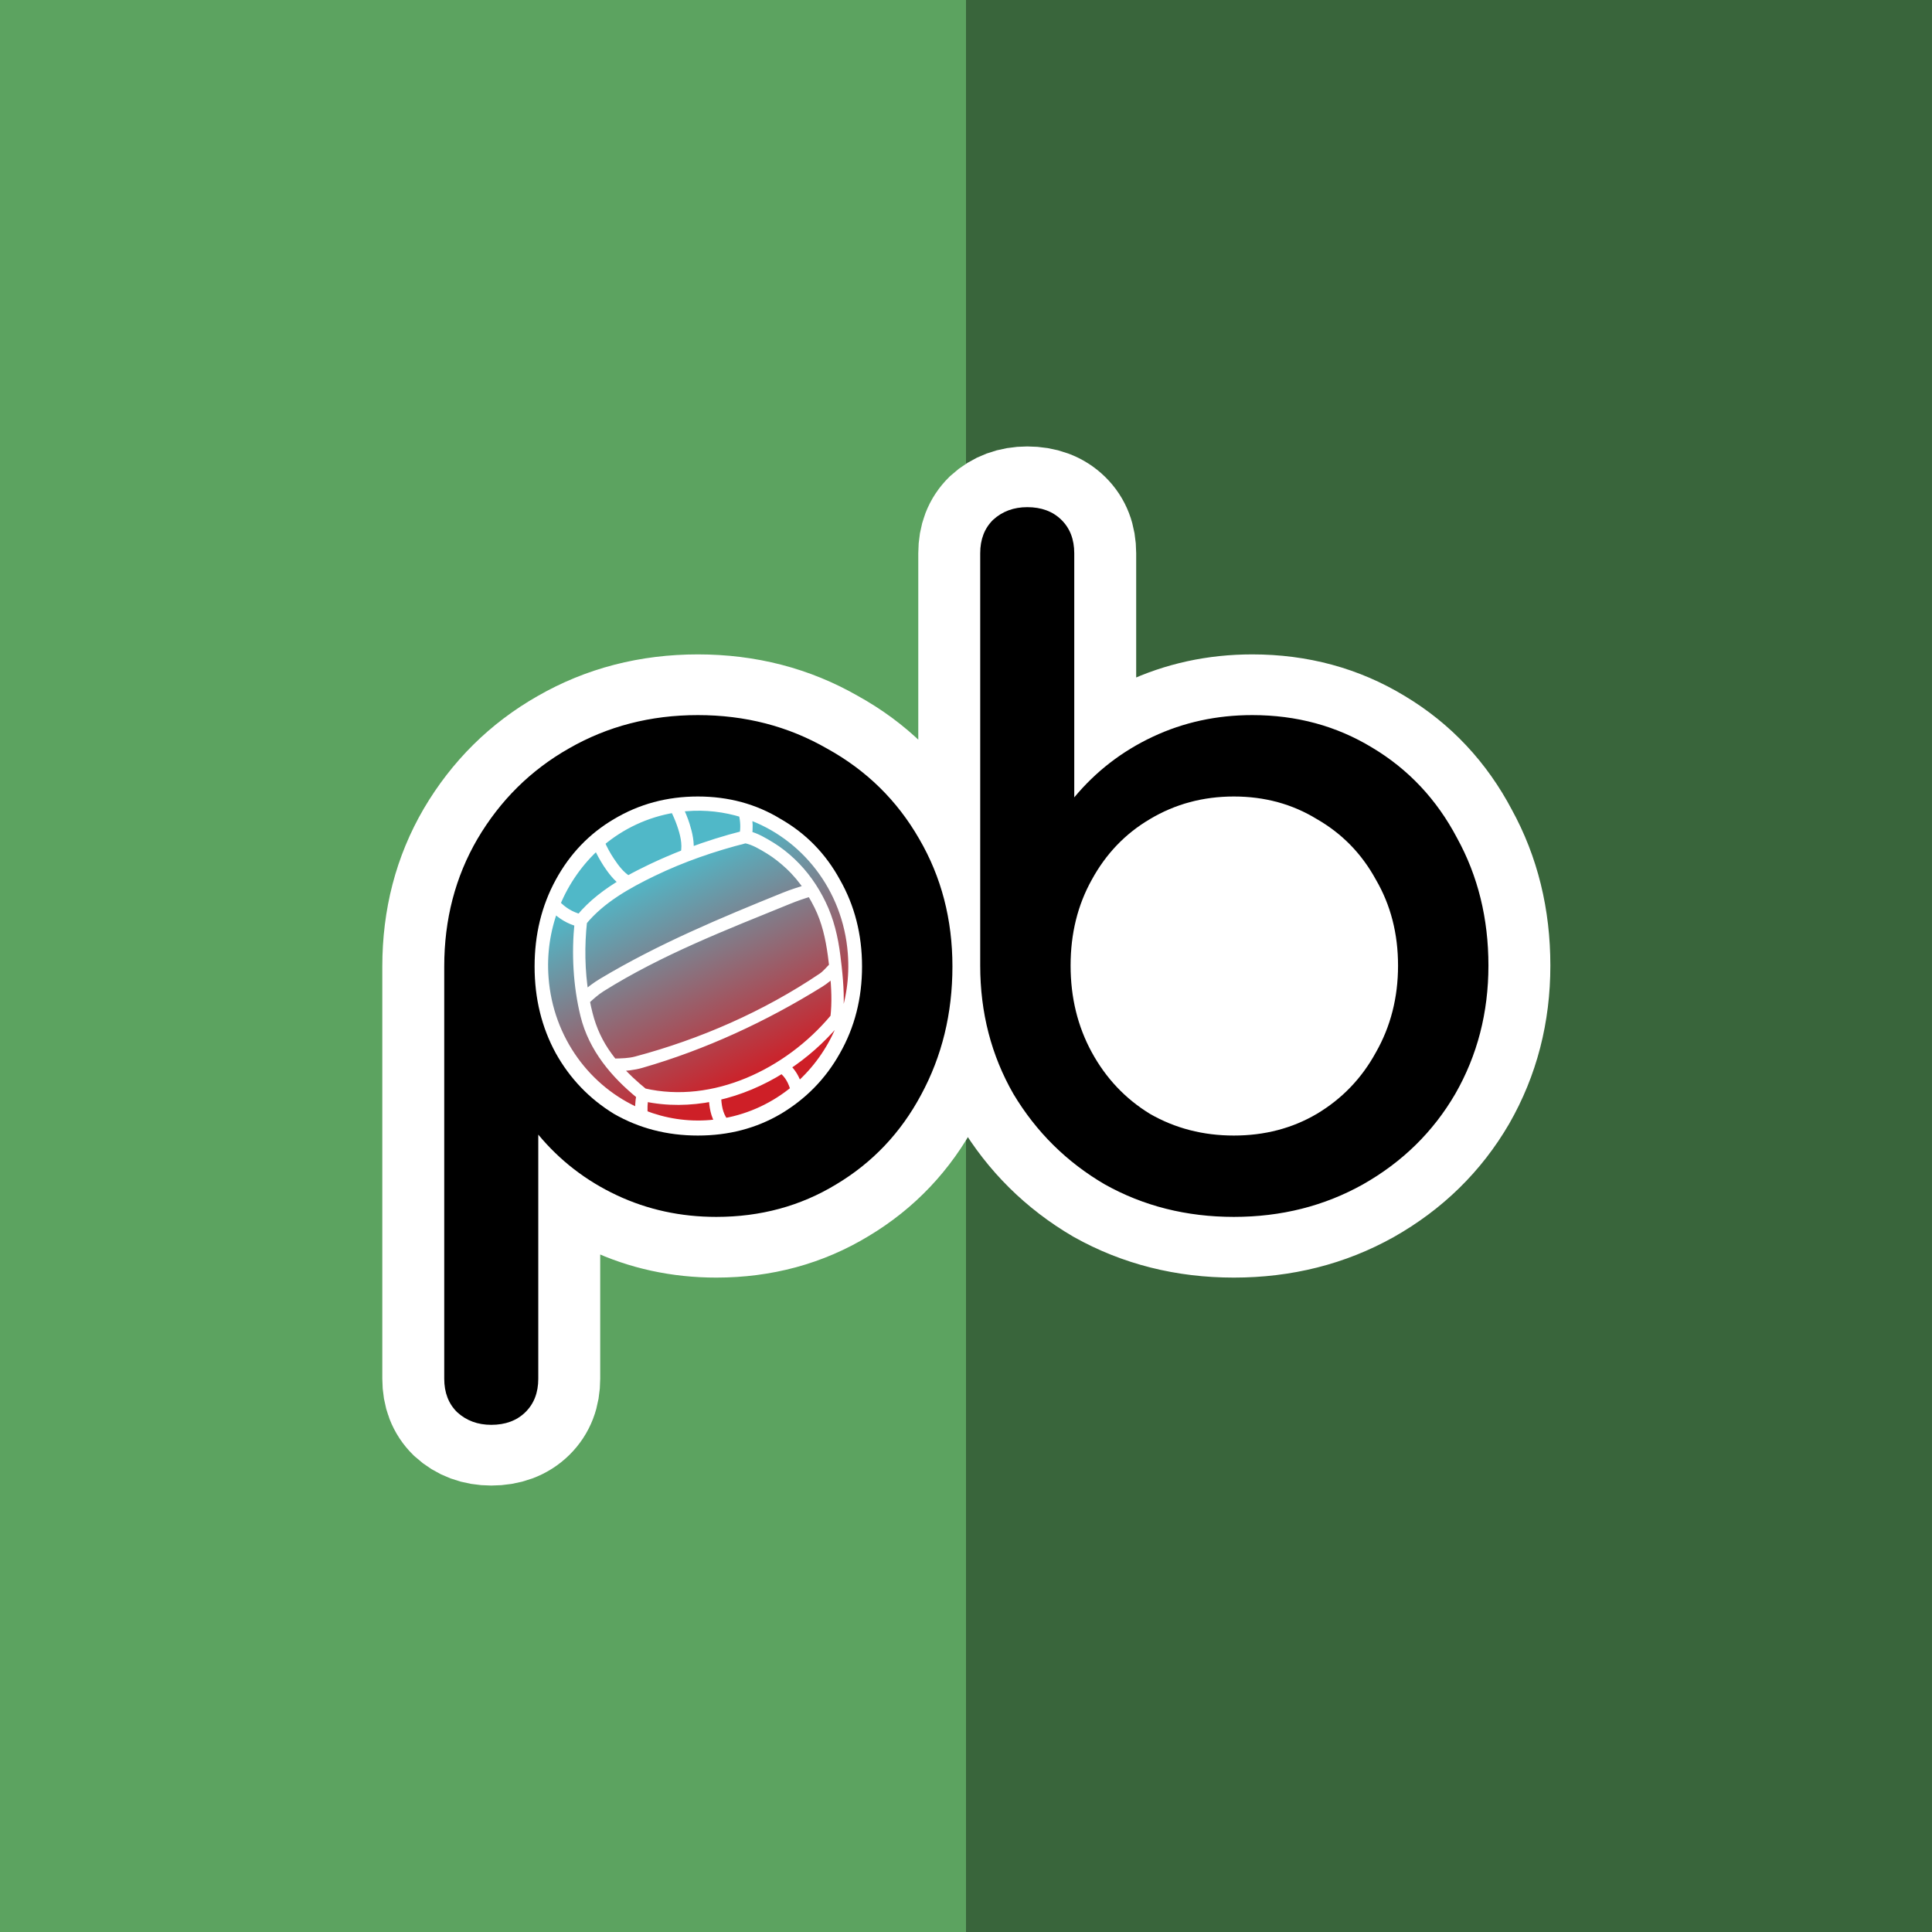
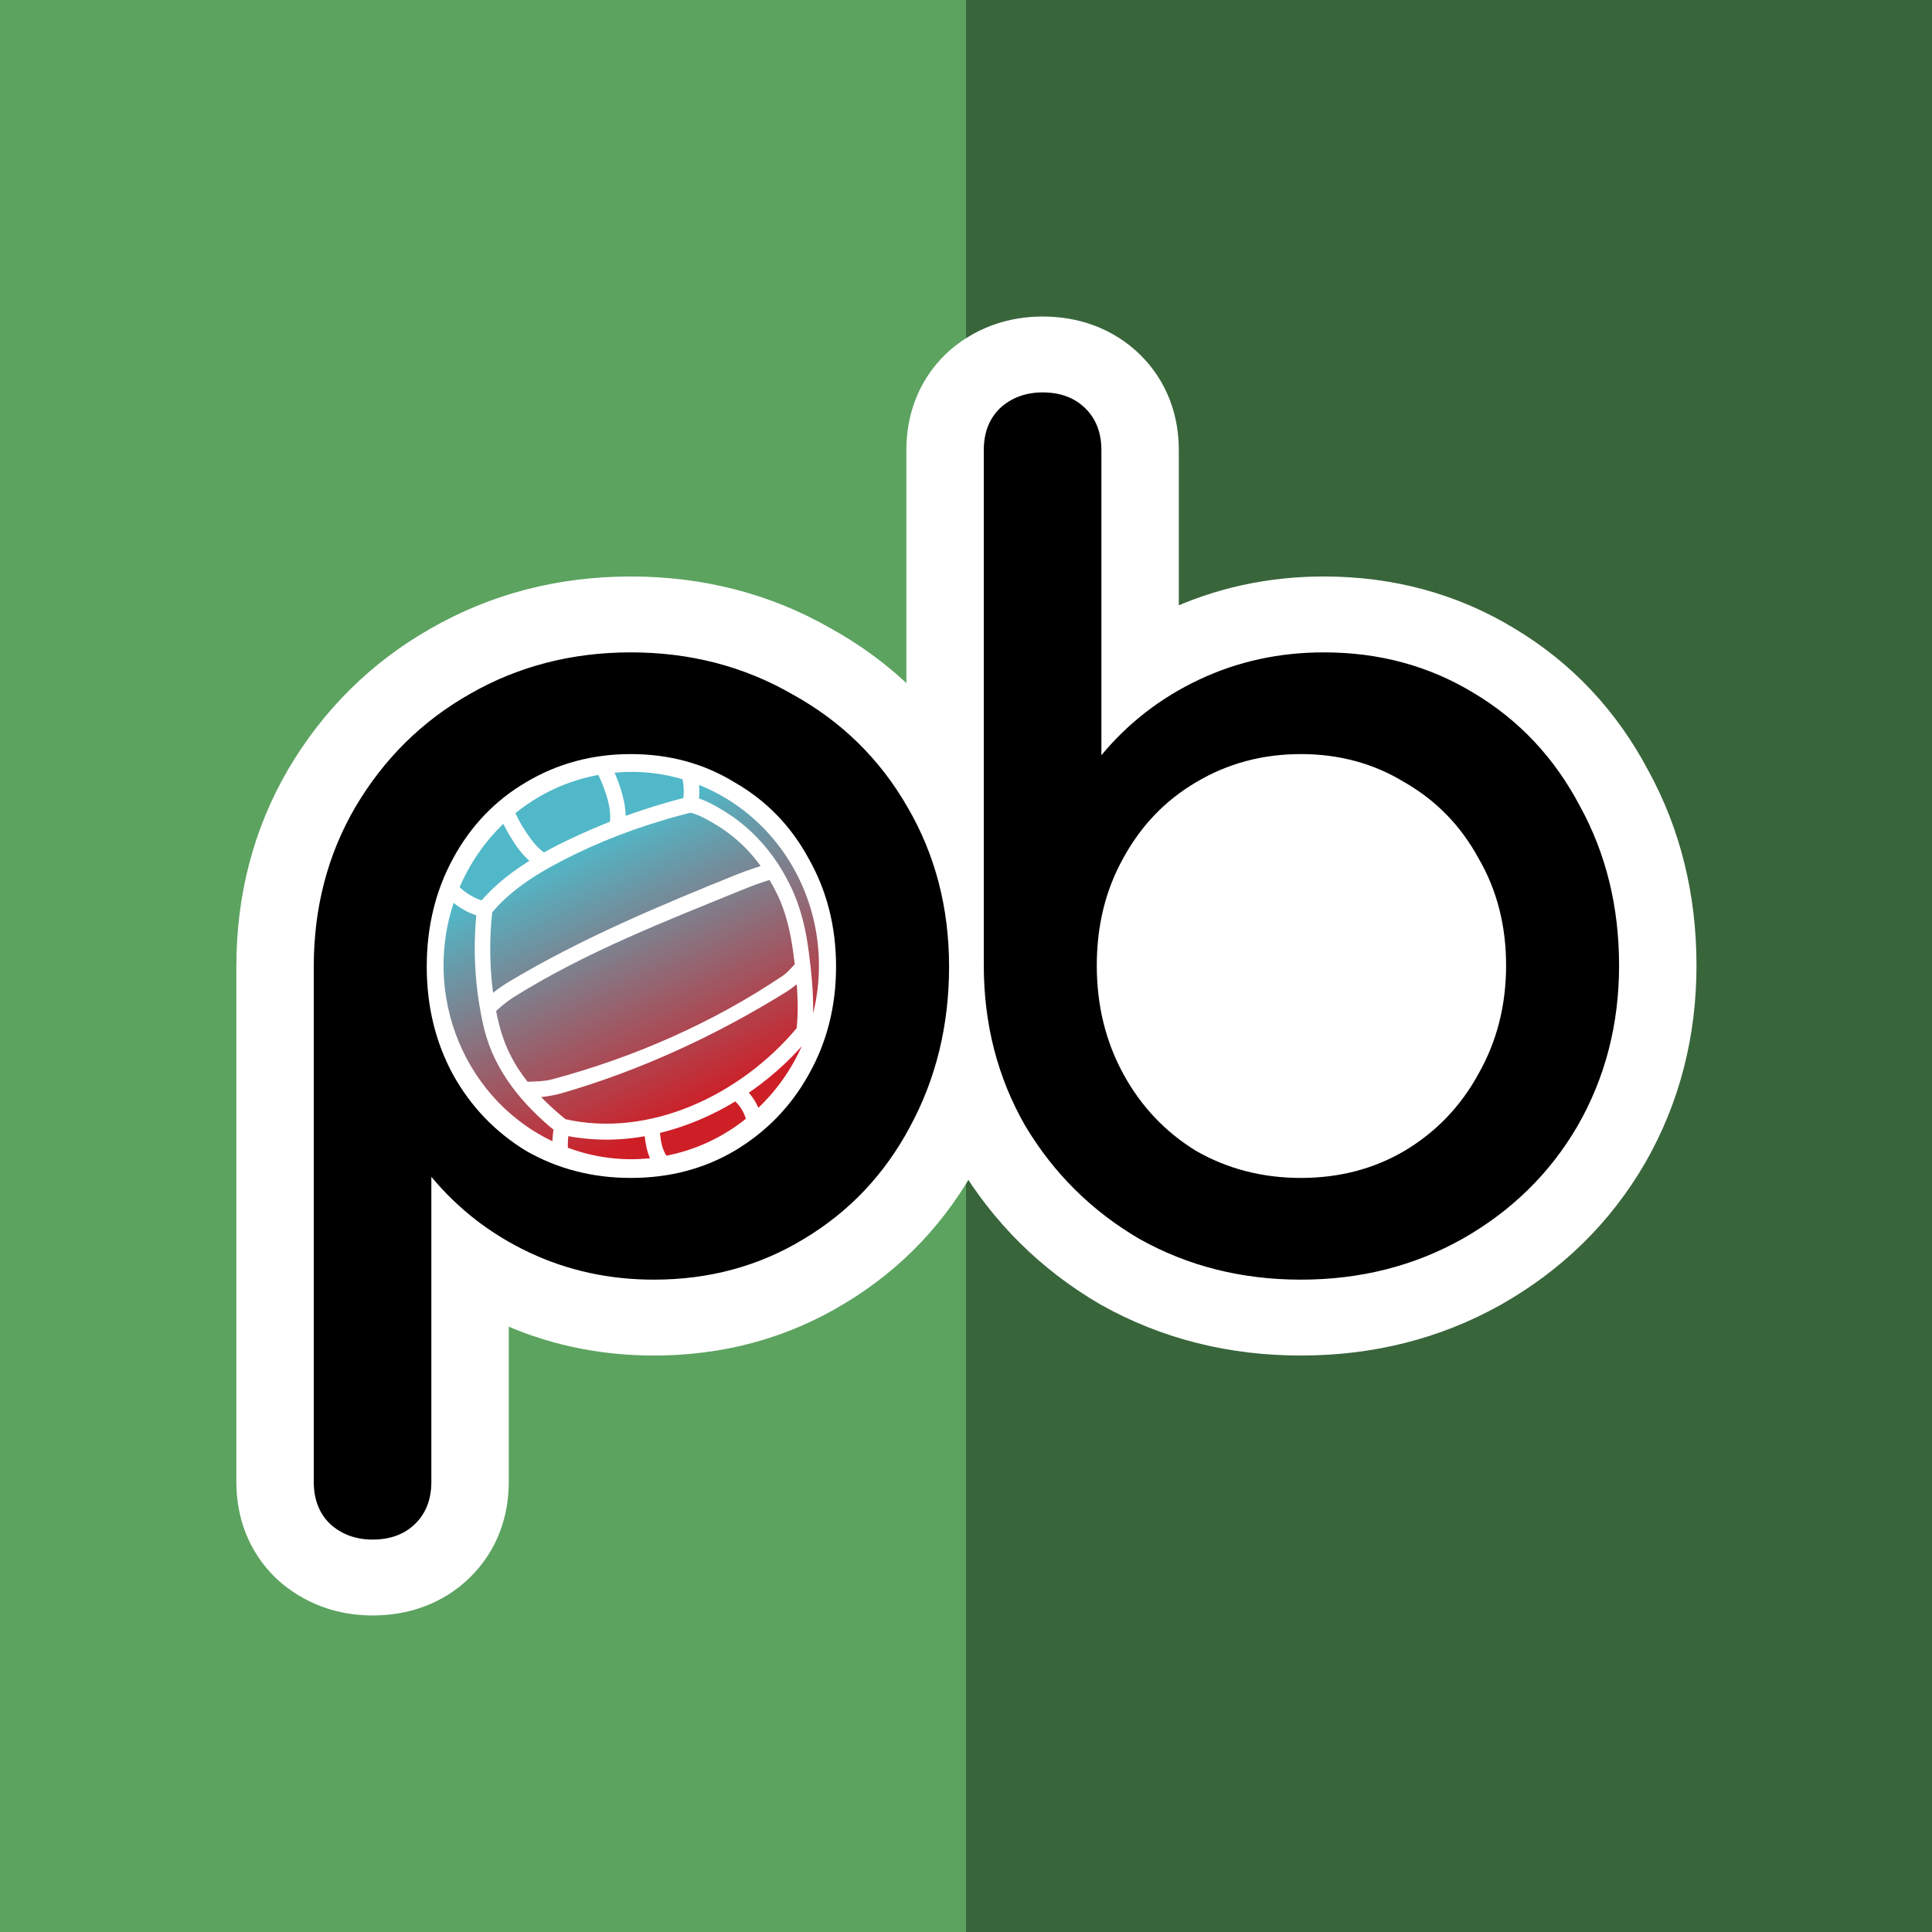
- <svg xmlns="http://www.w3.org/2000/svg" xmlns:xlink="http://www.w3.org/1999/xlink" width="72pt" height="72pt" viewBox="0 0 72 72" version="1.2" id="svg1355">
-   <defs id="defs1334">
-     <linearGradient id="linearGradient24977">
-       <stop style="stop-color:#50b8c8;stop-opacity:1" offset="0" id="stop24973" />
-       <stop style="stop-color:#ce1f27;stop-opacity:1" offset="1" id="stop24975" />
+ <svg xmlns="http://www.w3.org/2000/svg" xmlns:xlink="http://www.w3.org/1999/xlink" xml:space="preserve" width="409.6" height="409.6">
+   <defs>
+     <linearGradient id="a">
+       <stop offset="0" style="stop-color:#50b8c8;stop-opacity:1" />
+       <stop offset="1" style="stop-color:#ce1f27;stop-opacity:1" />
    </linearGradient>
-     <linearGradient xlink:href="#linearGradient24977" id="linearGradient10058" gradientUnits="userSpaceOnUse" x1="2.65" y1="1.549" x2="4.958" y2="6.497" />
-     <clipPath clipPathUnits="userSpaceOnUse" id="clipPath613">
-       <rect style="display:inline;fill:#000000;stroke:#ffffff;stroke-width:0.3" id="rect613" width="72" height="72" x="17.987" y="18" />
+     <linearGradient xlink:href="#a" id="d" x1="2.65" x2="4.958" y1="1.549" y2="6.497" gradientUnits="userSpaceOnUse" />
+     <clipPath id="c" clipPathUnits="userSpaceOnUse">
+       <path d="M17.987 18h72v72h-72z" style="display:inline;fill:#000;stroke:#fff;stroke-width:.3" />
    </clipPath>
-     <clipPath clipPathUnits="userSpaceOnUse" id="clipPath614">
-       <rect style="display:inline;fill:#000000;stroke:#ffffff;stroke-width:0.3" id="rect614" width="72" height="72" x="17.987" y="18" />
+     <clipPath id="b" clipPathUnits="userSpaceOnUse">
+       <path d="M17.987 18h72v72h-72z" style="display:inline;fill:#000;stroke:#fff;stroke-width:.3" />
    </clipPath>
  </defs>
-   <g id="layer3" style="display:inline" transform="translate(-17.98741,-17.99999)">
-     <rect style="fill:#39653b;fill-opacity:1;stroke-width:3.6" id="rect2994" width="54" height="108" x="53.987" y="-1.4317157e-05" clip-path="url(#clipPath614)" />
-     <rect style="fill:#5ca360;fill-opacity:1;stroke-width:3.6" id="rect2996" width="54" height="108" x="-0.013" y="-1.4317157e-05" clip-path="url(#clipPath613)" />
+   <g style="display:inline">
+     <path d="M53.987 0h54v108h-54z" clip-path="url(#b)" style="fill:#39653b;fill-opacity:1;stroke-width:3.6" transform="translate(-179.11 -179.2)scale(7.11111)" />
+     <path d="M-.013 0h54v108h-54z" clip-path="url(#c)" style="fill:#5ca360;fill-opacity:1;stroke-width:3.6" transform="translate(-179.11 -179.2)scale(7.11111)" />
  </g>
-   <g id="g6212" style="display:inline" transform="translate(-17.98741,-17.99999)">
-     <path style="font-weight:bold;font-size:34.034px;line-height:0.75;font-family:Comfortaa;-inkscape-font-specification:Comfortaa;letter-spacing:-4.148px;word-spacing:0px;fill:none;stroke:#ffffff;stroke-width:4.57" d="m 43.558,45.097 q 2.621,0 4.765,1.259 2.178,1.225 3.403,3.403 1.225,2.144 1.225,4.799 0,2.655 -1.157,4.833 -1.123,2.144 -3.131,3.369 -1.974,1.225 -4.424,1.225 -1.974,0 -3.676,-0.817 -1.702,-0.817 -2.893,-2.28 v 9.189 q 0,0.783 -0.476,1.259 -0.476,0.476 -1.259,0.476 -0.749,0 -1.259,-0.476 -0.476,-0.476 -0.476,-1.259 V 54.558 q 0,-2.655 1.225,-4.799 1.259,-2.178 3.369,-3.403 2.144,-1.259 4.765,-1.259 z m 0,15.826 q 1.702,0 3.063,-0.817 1.395,-0.851 2.178,-2.28 0.817,-1.463 0.817,-3.267 0,-1.804 -0.817,-3.267 -0.783,-1.463 -2.178,-2.28 -1.361,-0.851 -3.063,-0.851 -1.702,0 -3.097,0.851 -1.361,0.817 -2.144,2.28 -0.783,1.463 -0.783,3.267 0,1.804 0.783,3.267 0.783,1.429 2.144,2.28 1.395,0.817 3.097,0.817 z m 20.458,-15.826 q 2.45,0 4.424,1.225 2.008,1.225 3.131,3.403 1.157,2.144 1.157,4.799 0,2.655 -1.225,4.833 -1.225,2.144 -3.403,3.403 -2.144,1.225 -4.765,1.225 -2.621,0 -4.765,-1.225 -2.11,-1.259 -3.369,-3.403 -1.225,-2.178 -1.225,-4.833 V 39.005 q 0,-0.783 0.476,-1.259 0.511,-0.476 1.259,-0.476 0.783,0 1.259,0.476 0.476,0.476 0.476,1.259 v 9.189 q 1.191,-1.463 2.893,-2.28 1.702,-0.817 3.676,-0.817 z m -0.681,15.826 q 1.702,0 3.063,-0.817 1.395,-0.851 2.178,-2.314 0.817,-1.463 0.817,-3.267 0,-1.804 -0.817,-3.233 -0.783,-1.463 -2.178,-2.28 -1.361,-0.851 -3.063,-0.851 -1.702,0 -3.097,0.851 -1.361,0.817 -2.144,2.28 -0.783,1.429 -0.783,3.233 0,1.804 0.783,3.267 0.783,1.463 2.144,2.314 1.395,0.817 3.097,0.817 z" id="text6192" transform="scale(1.010022,0.9900775)" aria-label="pb&#10;" />
-     <path style="fill:#ffffff;stroke-width:0.033" d="m 42.795,59.623 c -1.959,-0.337 -3.779,-1.815 -4.453,-3.618 -1.23,-3.289 0.067,-6.868 2.981,-8.225 0.809,-0.377 1.173,-0.44 2.534,-0.443 1.371,-0.003 1.718,0.057 2.529,0.438 2.127,0.997 3.296,2.761 3.448,5.203 0.103,1.643 -0.205,2.949 -0.982,4.17 -1.176,1.848 -3.701,2.88 -6.057,2.475 z" id="path6206" />
-     <path style="fill:#ffffff;stroke-width:0.033" d="m 63.163,59.877 c -1.79,-0.308 -3.393,-1.554 -4.25,-3.302 -0.429,-0.875 -0.471,-1.122 -0.471,-2.802 -4.66e-4,-1.742 0.029,-1.903 0.545,-2.951 0.635,-1.29 1.541,-2.174 2.864,-2.794 1.359,-0.637 3.532,-0.637 4.891,0 1.255,0.588 2.163,1.439 2.785,2.609 2.493,4.689 -1.248,10.123 -6.362,9.241 z" id="path6194" />
-     <path style="font-weight:bold;font-size:34.034px;line-height:0.75;font-family:Comfortaa;-inkscape-font-specification:Comfortaa;letter-spacing:-4.148px;word-spacing:0px;stroke:#ffffff;stroke-width:0" d="m 43.558,45.097 q 2.621,0 4.765,1.259 2.178,1.225 3.403,3.403 1.225,2.144 1.225,4.799 0,2.655 -1.157,4.833 -1.123,2.144 -3.131,3.369 -1.974,1.225 -4.424,1.225 -1.974,0 -3.676,-0.817 -1.702,-0.817 -2.893,-2.28 v 9.189 q 0,0.783 -0.476,1.259 -0.476,0.476 -1.259,0.476 -0.749,0 -1.259,-0.476 -0.476,-0.476 -0.476,-1.259 V 54.558 q 0,-2.655 1.225,-4.799 1.259,-2.178 3.369,-3.403 2.144,-1.259 4.765,-1.259 z m 0,15.826 q 1.702,0 3.063,-0.817 1.395,-0.851 2.178,-2.28 0.817,-1.463 0.817,-3.267 0,-1.804 -0.817,-3.267 -0.783,-1.463 -2.178,-2.28 -1.361,-0.851 -3.063,-0.851 -1.702,0 -3.097,0.851 -1.361,0.817 -2.144,2.28 -0.783,1.463 -0.783,3.267 0,1.804 0.783,3.267 0.783,1.429 2.144,2.28 1.395,0.817 3.097,0.817 z m 20.458,-15.826 q 2.45,0 4.424,1.225 2.008,1.225 3.131,3.403 1.157,2.144 1.157,4.799 0,2.655 -1.225,4.833 -1.225,2.144 -3.403,3.403 -2.144,1.225 -4.765,1.225 -2.621,0 -4.765,-1.225 -2.11,-1.259 -3.369,-3.403 -1.225,-2.178 -1.225,-4.833 V 39.005 q 0,-0.783 0.476,-1.259 0.511,-0.476 1.259,-0.476 0.783,0 1.259,0.476 0.476,0.476 0.476,1.259 v 9.189 q 1.191,-1.463 2.893,-2.28 1.702,-0.817 3.676,-0.817 z m -0.681,15.826 q 1.702,0 3.063,-0.817 1.395,-0.851 2.178,-2.314 0.817,-1.463 0.817,-3.267 0,-1.804 -0.817,-3.233 -0.783,-1.463 -2.178,-2.28 -1.361,-0.851 -3.063,-0.851 -1.702,0 -3.097,0.851 -1.361,0.817 -2.144,2.28 -0.783,1.429 -0.783,3.233 0,1.804 0.783,3.267 0.783,1.463 2.144,2.314 1.395,0.817 3.097,0.817 z" id="text6200" transform="scale(1.010022,0.9900775)" aria-label="pb&#10;" />
-     <g id="g6204" transform="matrix(2.039748,0,0,-2.104706,-64.74146,371.6925)" style="fill:#333333;stroke:#ffffff;stroke-width:0.145;stroke-miterlimit:4;stroke-dasharray:none;stroke-opacity:1">
-       <path id="path6202" d="m 3.459,0.012 c -0.06,0.004 -0.12,0.011 -0.178,0.018 0.067,0.133 0.127,0.27 0.172,0.41 0.064,0.199 0.115,0.416 0.088,0.627 C 3.972,0.91 4.411,0.777 4.855,0.668 4.887,0.505 4.878,0.324 4.834,0.158 4.401,0.029 3.936,-0.027 3.459,0.012 Z M 3.166,0.047 C 2.49,0.154 1.878,0.437 1.377,0.848 1.444,1.004 1.53,1.154 1.625,1.291 1.738,1.456 1.871,1.626 2.047,1.729 2.228,1.63 2.413,1.54 2.596,1.455 2.866,1.33 3.142,1.215 3.422,1.109 3.473,0.877 3.406,0.627 3.326,0.408 3.281,0.284 3.227,0.164 3.166,0.047 Z m 1.789,0.15 c 0.033,0.156 0.038,0.321 0.012,0.473 0.203,0.048 0.388,0.156 0.564,0.26 0.183,0.108 0.352,0.238 0.508,0.381 0.305,0.281 0.543,0.608 0.729,0.979 0.196,0.389 0.296,0.804 0.352,1.234 0.012,0.088 0.023,0.176 0.033,0.266 v 0.002 c 0.047,0.409 0.073,0.833 0.021,1.238 0.029,0.027 0.055,0.057 0.076,0.09 0.2,-0.512 0.291,-1.076 0.244,-1.66 C 7.373,1.915 6.334,0.664 4.955,0.197 Z M 1.291,0.92 C 0.862,1.295 0.519,1.766 0.295,2.295 0.451,2.458 0.651,2.579 0.871,2.633 1.163,2.289 1.539,2.017 1.938,1.789 1.772,1.677 1.642,1.51 1.531,1.348 1.441,1.212 1.359,1.069 1.291,0.92 Z M 2.367,6.074 c -0.189,0.053 -0.387,0.071 -0.584,0.078 0.197,0.217 0.417,0.414 0.646,0.594 1.703,0.379 3.51,-0.465 4.619,-1.744 0.007,-0.008 0.011,-0.013 0.02,-0.016 0.044,-0.352 0.027,-0.72 -0.012,-1.08 -0.1,0.1 -0.207,0.188 -0.326,0.26 C 5.371,4.985 3.896,5.647 2.367,6.074 Z M 6.76,4.027 C 6.867,3.958 6.95,3.853 7.041,3.768 7.03,3.677 7.019,3.587 7.006,3.498 6.95,3.098 6.859,2.705 6.674,2.344 6.618,2.234 6.558,2.128 6.492,2.025 h -0.002 C 6.309,2.076 6.132,2.136 5.957,2.205 4.404,2.818 2.823,3.41 1.396,4.277 1.258,4.362 1.135,4.469 1.014,4.578 c 0.021,0.108 0.044,0.214 0.072,0.318 0.095,0.364 0.252,0.692 0.479,0.992 0.041,0.055 0.083,0.108 0.127,0.16 0.005,-0.001 0.011,-0.004 0.018,-0.004 0.179,-0.004 0.359,-0.006 0.531,-0.051 1.591,-0.411 3.144,-1.069 4.52,-1.967 z M 5.852,2.121 C 6.041,2.047 6.236,1.988 6.432,1.93 6.297,1.732 6.142,1.551 5.961,1.387 5.81,1.252 5.651,1.128 5.477,1.025 5.297,0.919 5.111,0.809 4.904,0.768 4.132,0.957 3.372,1.211 2.65,1.549 2.037,1.837 1.393,2.184 0.949,2.709 c -0.064,0.569 -0.056,1.169 0.041,1.742 C 1.122,4.335 1.261,4.235 1.41,4.148 2.817,3.331 4.336,2.715 5.852,2.121 Z M 0.25,2.404 c -0.196,0.507 -0.285,1.066 -0.238,1.645 0.115,1.453 1.043,2.648 2.303,3.172 -0.005,-0.129 -0.001,-0.255 0.025,-0.383 -0.003,-0.008 -0.003,-0.018 -0.002,-0.027 C 1.715,6.32 1.179,5.708 0.98,4.926 0.802,4.223 0.761,3.459 0.838,2.736 0.619,2.684 0.411,2.563 0.25,2.404 Z M 7.098,5.109 C 6.752,5.503 6.343,5.854 5.891,6.141 6.039,6.262 6.133,6.427 6.189,6.607 6.623,6.237 6.968,5.771 7.197,5.246 7.175,5.191 7.145,5.145 7.104,5.111 Z M 5.791,6.201 C 5.302,6.499 4.766,6.719 4.211,6.84 c 0.017,0.22 0.038,0.419 0.178,0.602 0.003,0.004 0.005,0.006 0.006,0.01 C 5.036,7.341 5.616,7.07 6.098,6.684 6.047,6.496 5.954,6.319 5.791,6.201 Z m -3.344,0.662 c -0.029,0.134 -0.029,0.265 -0.021,0.4 0.503,0.191 1.052,0.278 1.623,0.232 0.077,-0.007 0.152,-0.015 0.227,-0.025 -0.129,-0.184 -0.155,-0.389 -0.172,-0.607 -0.545,0.105 -1.106,0.115 -1.656,3e-7 z" style="fill:url(#linearGradient10058);fill-opacity:1;fill-rule:nonzero;stroke:#ffffff;stroke-width:0.193;stroke-miterlimit:4;stroke-dasharray:none;stroke-opacity:1" transform="matrix(0.75,0,0,-0.75,50.50006,153.7658)" />
+   <g style="display:inline">
+     <path d="M43.558 45.097q2.62 0 4.765 1.26 2.178 1.224 3.403 3.402 1.226 2.145 1.226 4.8t-1.158 4.832q-1.123 2.144-3.13 3.37-1.975 1.225-4.425 1.225-1.974 0-3.676-.817-1.701-.817-2.893-2.28v9.189q0 .782-.476 1.259t-1.26.476q-.748 0-1.259-.476-.476-.477-.476-1.26V54.559q0-2.654 1.225-4.799 1.26-2.178 3.37-3.403 2.144-1.26 4.764-1.26zm0 15.826q1.702 0 3.063-.817 1.396-.851 2.178-2.28.817-1.464.817-3.268t-.817-3.267q-.782-1.463-2.178-2.28-1.361-.851-3.063-.851-1.701 0-3.097.85-1.361.818-2.144 2.281t-.783 3.267.783 3.267q.783 1.43 2.144 2.28 1.396.818 3.097.818zm20.459-15.826q2.45 0 4.424 1.225 2.008 1.225 3.131 3.403 1.157 2.145 1.157 4.8t-1.225 4.832q-1.225 2.144-3.403 3.403-2.144 1.226-4.765 1.226t-4.765-1.226q-2.11-1.259-3.369-3.403-1.225-2.178-1.225-4.833v-15.52q0-.782.476-1.258.51-.477 1.26-.477.782 0 1.259.477.476.476.476 1.259v9.189q1.191-1.464 2.893-2.28 1.702-.817 3.676-.817zm-.68 15.826q1.7 0 3.062-.817 1.395-.851 2.178-2.315.817-1.463.817-3.267t-.817-3.233q-.783-1.463-2.178-2.28-1.361-.851-3.063-.851t-3.097.85q-1.361.818-2.144 2.281-.783 1.43-.783 3.233t.783 3.267 2.144 2.315q1.395.817 3.097.817z" aria-label="pb" style="font-weight:700;font-size:34.034px;line-height:.75;font-family:Comfortaa;-inkscape-font-specification:Comfortaa;letter-spacing:-4.148px;word-spacing:0;fill:none;stroke:#fff;stroke-width:4.57" transform="matrix(7.18238 0 0 7.04055 -179.11 -179.2)" />
+     <path d="M42.795 59.623c-1.96-.337-3.779-1.815-4.454-3.618-1.23-3.289.068-6.868 2.982-8.225.809-.377 1.173-.44 2.534-.443 1.37-.003 1.717.057 2.529.438 2.126.997 3.295 2.76 3.448 5.202.102 1.643-.205 2.95-.982 4.17-1.177 1.849-3.7 2.88-6.057 2.476m20.368.254c-1.79-.309-3.392-1.554-4.25-3.303-.43-.875-.47-1.121-.471-2.802 0-1.742.029-1.903.545-2.951.634-1.29 1.54-2.174 2.863-2.794 1.36-.638 3.532-.638 4.89 0 1.256.588 2.164 1.438 2.786 2.608 2.492 4.69-1.248 10.123-6.363 9.242" style="fill:#fff;stroke-width:.033" transform="translate(-179.11 -179.2)scale(7.11111)" />
+     <path d="M43.558 45.097q2.62 0 4.765 1.26 2.178 1.224 3.403 3.402 1.226 2.145 1.226 4.8t-1.158 4.832q-1.123 2.144-3.13 3.37-1.975 1.225-4.425 1.225-1.974 0-3.676-.817-1.701-.817-2.893-2.28v9.189q0 .782-.476 1.259t-1.26.476q-.748 0-1.259-.476-.476-.477-.476-1.26V54.559q0-2.654 1.225-4.799 1.26-2.178 3.37-3.403 2.144-1.26 4.764-1.26zm0 15.826q1.702 0 3.063-.817 1.396-.851 2.178-2.28.817-1.464.817-3.268t-.817-3.267q-.782-1.463-2.178-2.28-1.361-.851-3.063-.851-1.701 0-3.097.85-1.361.818-2.144 2.281t-.783 3.267.783 3.267q.783 1.43 2.144 2.28 1.396.818 3.097.818zm20.459-15.826q2.45 0 4.424 1.225 2.008 1.225 3.131 3.403 1.157 2.145 1.157 4.8t-1.225 4.832q-1.225 2.144-3.403 3.403-2.144 1.226-4.765 1.226t-4.765-1.226q-2.11-1.259-3.369-3.403-1.225-2.178-1.225-4.833v-15.52q0-.782.476-1.258.51-.477 1.26-.477.782 0 1.259.477.476.476.476 1.259v9.189q1.191-1.464 2.893-2.28 1.702-.817 3.676-.817zm-.68 15.826q1.7 0 3.062-.817 1.395-.851 2.178-2.315.817-1.463.817-3.267t-.817-3.233q-.783-1.463-2.178-2.28-1.361-.851-3.063-.851t-3.097.85q-1.361.818-2.144 2.281-.783 1.43-.783 3.233t.783 3.267 2.144 2.315q1.395.817 3.097.817z" aria-label="pb" style="font-weight:700;font-size:34.034px;line-height:.75;font-family:Comfortaa;-inkscape-font-specification:Comfortaa;letter-spacing:-4.148px;word-spacing:0;stroke:#fff;stroke-width:0" transform="matrix(7.18238 0 0 7.04055 -179.11 -179.2)" />
+     <g style="fill:#333;stroke:#fff;stroke-width:.145;stroke-miterlimit:4;stroke-dasharray:none;stroke-opacity:1">
+       <path d="M3.459.012q-.09.006-.178.017.103.2.172.41c.064.2.115.417.088.627Q4.188.832 4.855.668a1.2 1.2 0 0 0-.021-.51A3.7 3.7 0 0 0 3.459.012Zm-.293.035a3.74 3.74 0 0 0-1.789.8c.067.157.153.307.248.444.113.165.246.335.422.438q.273-.148.549-.274.405-.187.826-.346c.05-.232-.016-.482-.096-.7a3 3 0 0 0-.16-.362Zm1.79.15c.032.156.037.32.01.473.203.048.39.156.565.26a3 3 0 0 1 .508.38c.305.282.543.608.729.98.196.388.295.803.351 1.233q.018.132.033.266v.002c.047.41.074.833.022 1.238q.045.04.076.09A3.753 3.753 0 0 0 4.955.197ZM1.29.92c-.43.375-.772.846-.996 1.375a1.2 1.2 0 0 0 .576.338c.292-.344.668-.616 1.067-.844a1.6 1.6 0 0 1-.407-.441A3 3 0 0 1 1.29.92Zm1.076 5.154a2.4 2.4 0 0 1-.584.078c.198.218.417.414.647.594 1.702.379 3.51-.465 4.619-1.744q.008-.012.02-.016c.043-.352.026-.72-.012-1.08q-.149.151-.327.26c-1.36.82-2.834 1.48-4.363 1.908ZM6.76 4.027c.107-.07.19-.174.281-.26a9 9 0 0 0-.035-.269c-.056-.4-.147-.793-.332-1.154a4 4 0 0 0-.182-.319H6.49q-.271.077-.533.18c-1.553.613-3.134 1.205-4.56 2.072a2.6 2.6 0 0 0-.383.301q.03.162.072.318.14.544.478.993.062.082.127.16.008-.003.018-.004c.179-.004.359-.006.531-.05 1.591-.412 3.144-1.07 4.52-1.968zm-.908-1.906a7 7 0 0 1 .58-.191 3 3 0 0 0-.955-.905C5.297.92 5.11.81 4.904.768c-.772.189-1.532.443-2.254.78-.613.289-1.257.636-1.7 1.161a6.3 6.3 0 0 0 .04 1.742q.197-.173.42-.303c1.407-.817 2.926-1.433 4.442-2.027ZM.25 2.404A3.753 3.753 0 0 0 2.314 7.22a1.5 1.5 0 0 1 .026-.382l-.002-.027C1.715 6.32 1.179 5.708.98 4.926a6.3 6.3 0 0 1-.142-2.19 1.3 1.3 0 0 1-.588-.332ZM7.098 5.11A5.6 5.6 0 0 1 5.89 6.141a.96.96 0 0 1 .298.466c.434-.37.779-.836 1.008-1.36a.33.33 0 0 0-.093-.136ZM5.79 6.201a5.2 5.2 0 0 1-1.58.639c.017.22.038.419.178.601l.006.01a3.7 3.7 0 0 0 1.703-.767.85.85 0 0 0-.307-.483Zm-3.344.662a1.5 1.5 0 0 0-.021.4 3.7 3.7 0 0 0 1.85.208c-.13-.184-.155-.39-.172-.608a4.2 4.2 0 0 1-1.657 0z" style="fill:url(#d);fill-opacity:1;fill-rule:nonzero;stroke:#fff;stroke-width:.193;stroke-miterlimit:4;stroke-dasharray:none;stroke-opacity:1" transform="matrix(10.87866 0 0 11.2251 93.003 162.565)" />
    </g>
  </g>
</svg>
